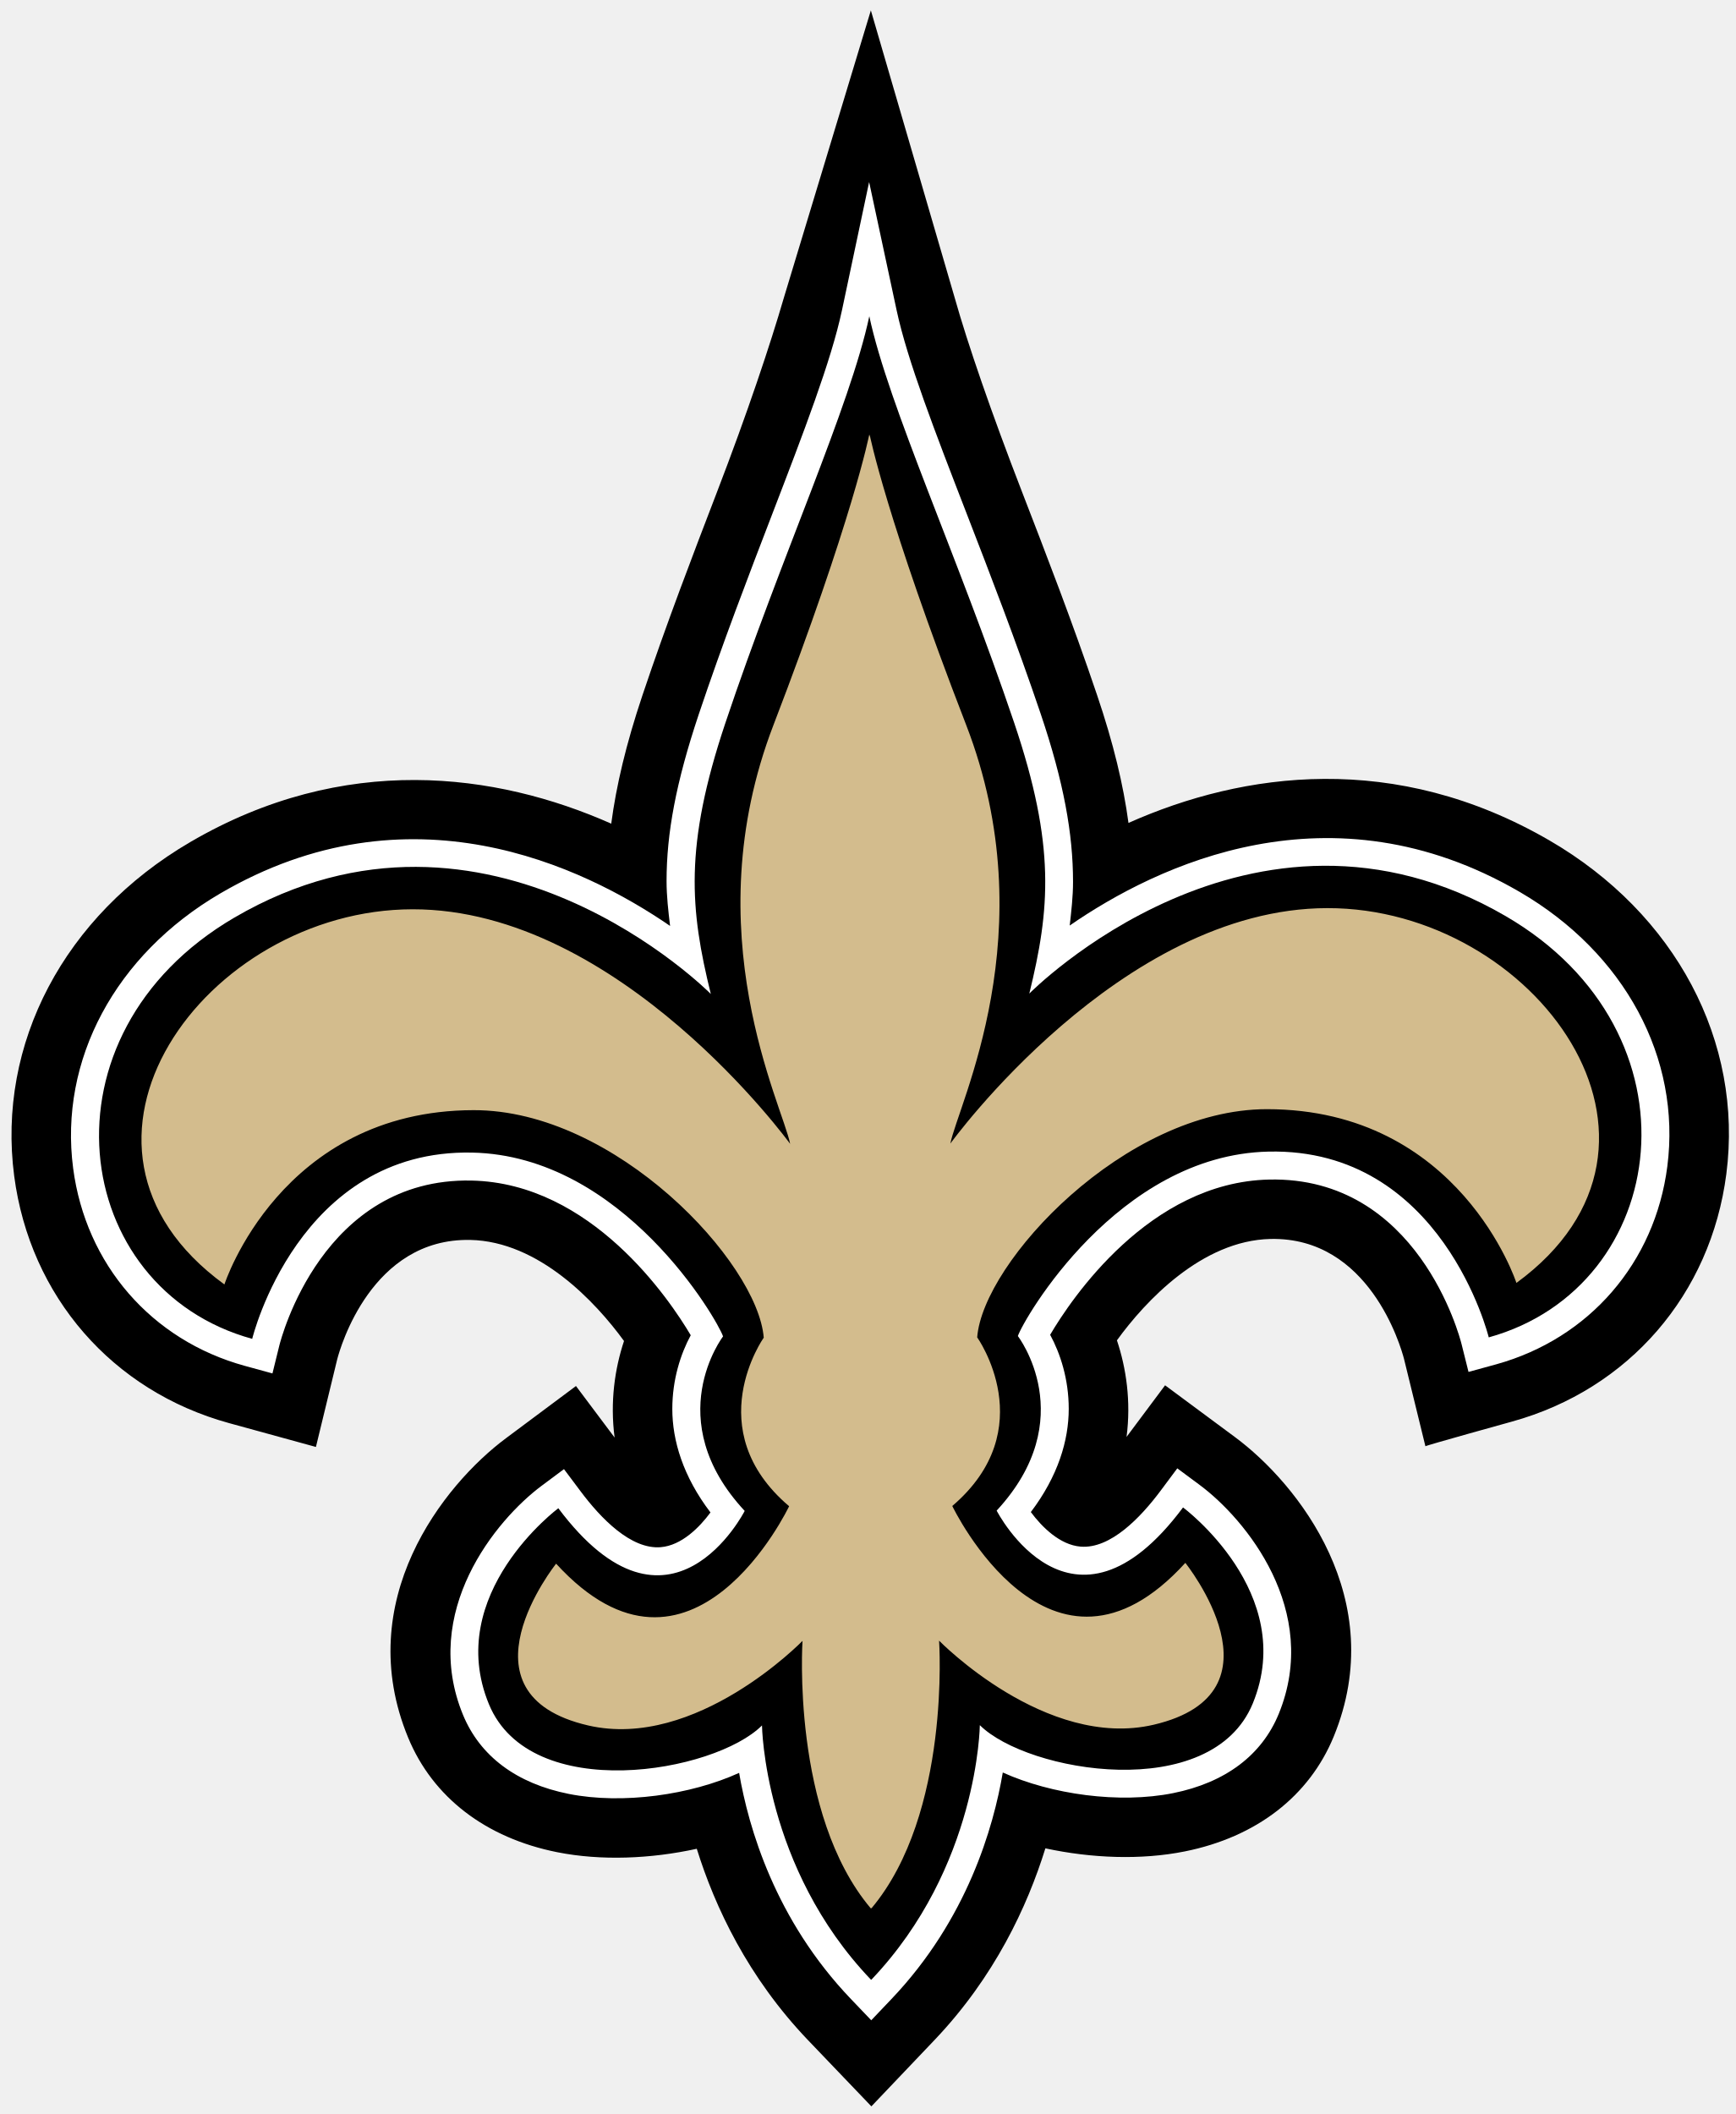
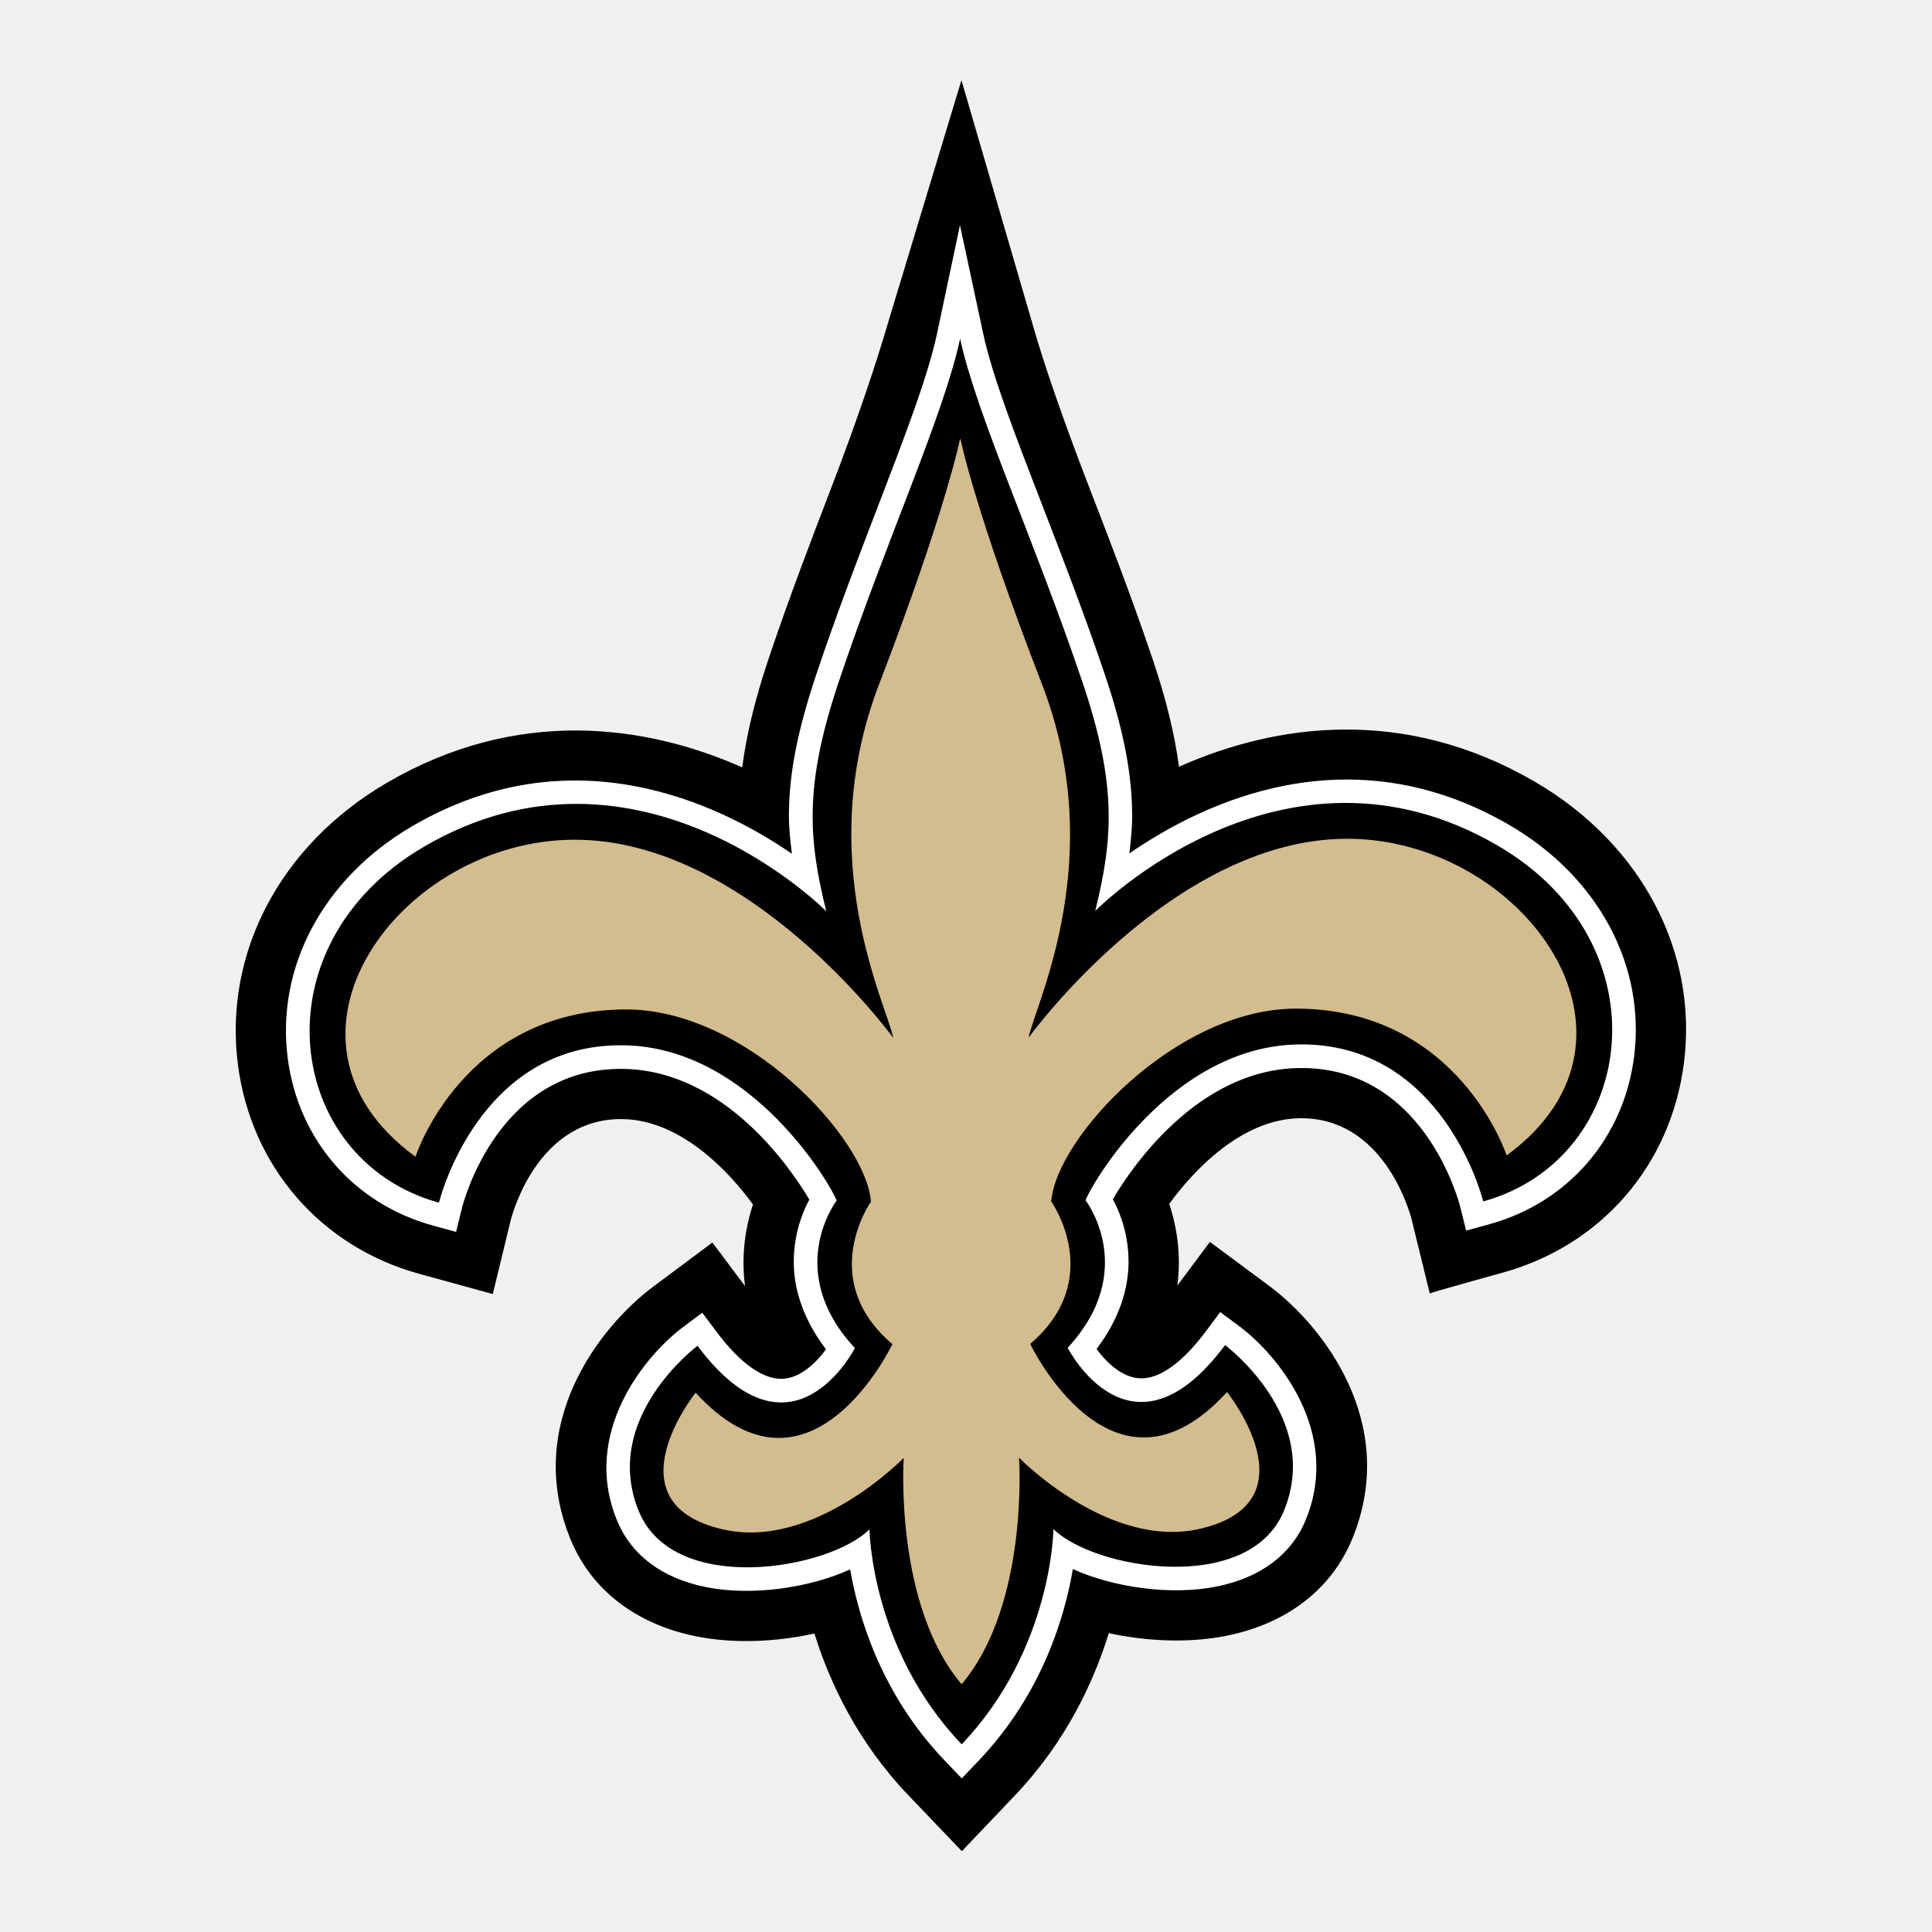
- <svg xmlns="http://www.w3.org/2000/svg" xml:space="preserve" height="234.43" viewBox="0 0 192.457 234.434" width="192.46" version="1.1">
-   <g transform="matrix(1.25 0 0 -1.25 -285.69 611.52)">
-     <g transform="matrix(.25 0 0 .25 229.57 296.66)">
-       <path d="m545.82 471.95c-54.724 31.797-108.59 24.44-149.44 6.241-1.802 13.43-5.306 28.172-11.157 45.422-8.662 25.657-18.158 50.177-26.524 71.819-11.003 28.421-19.376 52.773-23.969 69.062l-29.77 102.05-30.91-102.11c-4.72-16.23-12.87-40.71-23.82-69.15-8.32-21.66-17.74-46.21-26.35-71.86-5.79-17.28-9.28-32.04-11.05-45.49-40.89 18.12-94.78 25.37-149.43-6.55-44.677-26.12-68.599-71.52-62.445-118.49 5.616-42.73 34.837-76.3 76.238-87.68l30.835-8.467 7.546 31.064c1.083 4.217 12.206 43.109 47.232 42.403 24.298-0.504 44.468-21.978 54.555-35.866-3.262-9.819-4.997-21.588-3.336-34.265l-13.71 18.29-24.81-18.5c-22.35-16.63-54.79-57.76-34.74-106.3 8.743-21.164 27.54-35.583 52.921-40.641 15.522-3.087 33.156-2.367 49.498 1.224 6.429-20.64 18.152-45.611 39.471-67.912l22.489-23.498 22.415 23.552c21.279 22.355 32.927 47.366 39.336 68.013 16.349-3.531 33.969-4.217 49.491-1.089 25.368 5.098 44.125 19.57 52.827 40.755 19.94 48.59-12.623 89.641-34.985 106.23l-24.857 18.42-13.672-18.313c1.641 12.677-0.135 24.433-3.417 34.272 10.061 13.894 30.176 35.422 54.468 35.974 35.032 0.787 46.23-38.079 47.4-42.517l7.606-31.051c-0.047 0.235 30.761 8.77 30.761 8.77 41.394 11.46 70.514 45.12 76.029 87.879 6.046 46.956-17.99 92.304-62.727 118.31" />
-       <path d="m294.69 660.06c-3.773-17.768-13.498-43.055-24.762-72.357-8.252-21.454-17.593-45.766-26.047-70.985-8.111-24.231-11.42-42.288-11.42-59.129 0-5.387 0.619-10.653 1.251-15.946-31.185 21.413-92.634 50.688-159.65 11.52-37.224-21.77-57.219-59.122-52.188-97.516 4.479-34.151 27.816-61.025 60.911-70.118l9.819-2.69 2.441 9.913c0.612 2.428 15.354 59.593 68.181 58.53 42.517-0.854 70.306-42.188 77.812-54.892-3.571-6.604-6.537-15.71-6.537-26.161 0-11.204 3.813-23.949 13.545-36.727-3.881-5.259-10.236-11.709-17.654-12.321-10.579-0.868-21.286 10.27-28.401 19.779l-5.938 7.922-7.942-5.925c-16.248-12.112-43.001-44.689-27.863-81.335 6.059-14.648 19.039-24.325 37.54-28.004 19.127-3.793 43.27-0.343 60.42 7.472 3.322-19.349 12.731-52.094 39.693-80.266l7.196-7.526 7.176 7.539c26.894 28.253 36.229 61.025 39.504 80.387 17.176-7.774 41.354-11.177 60.48-7.317 18.468 3.719 31.42 13.437 37.433 28.085 15.031 36.673-11.762 69.196-28.038 81.268l-7.949 5.898-5.925-7.949c-7.102-9.51-17.788-20.687-28.374-19.833-7.411 0.605-13.78 7.028-17.674 12.267 9.664 12.758 13.45 25.455 13.45 36.633 0 10.512-2.993 19.651-6.598 26.276 7.479 12.711 35.187 54.138 77.684 55.087 52.82 1.184 67.71-55.954 68.315-58.389l2.468-9.873 9.819 2.69c33.061 9.166 56.338 36.081 60.736 70.246 4.95 38.408-15.125 75.726-52.397 97.402-67.152 39.047-128.57 9.563-159.68-11.931 0.578 5.152 1.177 10.263 1.177 15.515 0 17.022-3.289 35.375-11.467 59.579-8.508 25.173-17.903 49.444-26.195 70.864-11.339 29.282-21.117 54.569-24.931 72.337l-9.765 45.557-9.651-45.577" fill="#fff" />
-       <path d="m305.14 67.692c38.031 39.948 38.489 90.334 38.489 90.334 16.827-16.773 82.216-27.991 96.878 7.734 16.08 39.222-24.762 69.526-24.762 69.526-39.585-53.062-66.143-1.13-66.143-1.13 30.143 32.577 7.526 61.946 7.526 61.946 1.97 5.898 35.402 64.26 88.928 65.457 61.691 1.392 78.175-65.928 78.175-65.928 64.69 17.93 77.186 108.12 5.999 149.5-90.334 52.524-169.04-27.493-169.04-27.493 7.324 29.948 9.409 52.329-5.36 96.064-20.021 59.297-44.562 112.28-51.422 144.3-6.799-32.026-31.232-85.095-51.105-144.43-14.654-43.775-12.502-66.156-5.138-96.077 0 0-78.887 79.822-169.09 27.096-71.1-41.556-58.389-131.69 6.342-149.48 0 0 16.322 67.354 78.02 66.096 53.54-1.063 87.092-59.344 89.076-65.228 0 0-22.55-29.436 7.673-61.933 0 0-26.45-52.02-66.136 0.955 0 0-40.802-30.392-24.615-69.573 14.755-35.691 80.105-24.319 96.891-7.505 0 0 0.578-50.386 38.684-90.24" />
-       <path d="m380.65 188.16-0.168 1.051v-1.025s-7.189 36.996-42.521 128.91c-35.341 91.909 4.136 168.65 7.432 185.69 0 0-75.592-104.16-167.48-104.05-91.876 0.101-168.38 104.67-83.469 166.42 0 0 24.85-77.155 110.49-77.314 62.982-0.135 126.08 67.429 128.75 100.91 0 0-28.833 40.713 11.258 74.785 0 0-43.311 91.111-103.36 25.48 0 0-46.177 57.771 14.207 71.76 47.909 11.08 95.096-37.52 95.096-37.52s-5.146 76.769 30.338 118.73v-0.379l0.178 0.361c35.392-42.033 30.062-118.81 30.062-118.81s47.304 48.499 95.213 37.293c60.343-14.123 14.021-71.793 14.021-71.793-59.88 65.765-103.38-25.229-103.38-25.229 39.982-34.173 11.047-74.811 11.047-74.811 2.589-33.458 65.512-101.19 128.52-101.21 85.655 0 110.68 77.072 110.68 77.072 84.764-61.948 8.012-166.38-83.863-166.26-91.892 0.092-167.24 104.45-167.24 104.45 3.27-17.074 42.555-93.901 7.004-185.73-35.551-91.817-42.807-128.81-42.807-128.81z" transform="matrix(.8 0 0 -.8 .00045987 766.54)" fill="#d3bc8d" />
-     </g>
+ <svg xmlns="http://www.w3.org/2000/svg" width="500" height="500" viewBox="0 0 500 500">
+   <g fill="none">
+     <path d="M0 0h500v500h-500z" />
+     <path fill="#000" d="M397.158 202.281c-33.703-19.594-66.876-15.06-92.034-3.846-1.11-8.276-3.268-17.36-6.872-27.99-5.335-15.81-11.183-30.92-16.336-44.255-6.776-17.513-11.933-32.519-14.762-42.556l-18.336-62.879-19.036 62.921c-2.908 9.996-7.928 25.08-14.667 42.61-5.124 13.344-10.931 28.47-16.232 44.28-3.562 10.646-5.716 19.739-6.801 28.027-25.187-11.164-58.377-15.632-92.034 4.036-27.515 16.1-42.248 44.073-38.458 73.016 3.459 26.332 21.455 47.02 46.953 54.032l18.991 5.217 4.647-19.142c.667-2.598 7.518-26.564 29.089-26.129 14.965.311 27.387 13.543 33.6 22.101-2.009 6.05-3.077 13.303-2.054 21.114l-8.45-11.272-15.28 11.396c-13.76 10.253-33.74 35.594-21.393 65.503 5.385 13.042 16.961 21.927 32.593 25.043 9.56 1.902 20.42 1.459 30.485-.754 3.96 12.718 11.179 28.106 24.309 41.848l13.851 14.48 13.805-14.513c13.105-13.775 20.279-29.187 24.226-41.91 10.069 2.176 20.921 2.598 30.481.671 15.623-3.141 27.175-12.06 32.535-25.114 12.281-29.942-7.774-55.238-21.546-65.457l-15.309-11.351-8.421 11.285c1.011-7.812-.083-15.056-2.104-21.119 6.196-8.562 18.585-21.827 33.546-22.167 21.575-.485 28.472 23.464 29.193 26.199l4.685 19.134c-.029-.145 18.945-5.404 18.945-5.404 25.494-7.062 43.428-27.803 46.825-54.152 3.724-28.935-11.08-56.879-38.632-72.904" />
+     <path fill="#FFFFFE" d="M242.497 86.365c-2.324 10.949-8.313 26.531-15.251 44.587-5.082 13.22-10.835 28.201-16.042 43.742-4.995 14.931-7.033 26.058-7.033 36.435 0 3.319.381 6.564.77 9.826-19.206-13.195-57.051-31.235-98.326-7.099-22.926 13.415-35.24 36.431-32.142 60.09 2.759 21.044 17.131 37.604 37.514 43.207l6.047 1.658 1.504-6.108c.377-1.496 9.456-36.721 41.991-36.067 26.185.526 43.3 25.996 47.923 33.825-2.199 4.07-4.026 9.681-4.026 16.121 0 6.904 2.348 14.757 8.342 22.631-2.39 3.241-6.304 7.215-10.873 7.592-6.515.535-13.109-6.328-17.492-12.188l-3.657-4.882-4.892 3.651c-10.007 7.464-26.484 27.538-17.16 50.119 3.732 9.026 11.726 14.989 23.12 17.256 11.78 2.337 26.649.211 37.211-4.604 2.046 11.923 7.841 32.101 24.446 49.461l4.432 4.637 4.419-4.646c16.564-17.41 22.313-37.604 24.33-49.535 10.579 4.791 25.469 6.888 37.249 4.509 11.374-2.292 19.351-8.28 23.054-17.306 9.257-22.598-7.244-42.639-17.268-50.078l-4.896-3.634-3.649 4.898c-4.374 5.86-10.955 12.747-17.475 12.221-4.564-.373-8.487-4.331-10.885-7.559 5.952-7.861 8.284-15.686 8.284-22.573 0-6.477-1.843-12.109-4.063-16.191 4.606-7.832 21.671-33.36 47.844-33.945 32.531-.729 41.701 34.479 42.074 35.98l1.52 6.084 6.047-1.658c20.362-5.648 34.697-22.233 37.406-43.286 3.048-23.667-9.315-46.663-32.27-60.02-41.358-24.061-79.186-5.893-98.347 7.352.356-3.174.725-6.324.725-9.561 0-10.489-2.025-21.798-7.062-36.713-5.24-15.512-11.026-30.468-16.133-43.667-6.983-18.044-13.006-33.626-15.354-44.575l-6.014-28.073-5.944 28.085" />
+     <path fill="#000" d="M248.929 451.386c23.423-24.616 23.704-55.664 23.704-55.664 10.363 10.336 50.636 17.248 59.665-4.766 9.903-24.169-15.251-42.842-15.251-42.842-24.38 32.697-40.736.696-40.736.696 18.564-20.074 4.635-38.172 4.635-38.172 1.214-3.634 21.803-39.597 54.769-40.335 37.994-.858 48.146 40.625 48.146 40.625 39.842-11.048 47.537-66.622 3.695-92.121-55.635-32.366-104.108 16.941-104.108 16.941 4.511-18.454 5.795-32.246-3.301-59.195-12.331-36.539-27.445-69.187-31.669-88.917-4.188 19.734-19.235 52.436-31.475 89-9.025 26.974-7.7 40.766-3.164 59.203 0 0-48.585-49.187-104.141-16.697-43.789 25.607-35.961 81.151 3.906 92.108 0 0 10.053-41.504 48.051-40.729 32.974.655 53.638 36.568 54.86 40.194 0 0-13.888 18.139 4.726 38.164 0 0-16.29 32.055-40.732-.588 0 0-25.129 18.727-15.16 42.871 9.087 21.993 49.335 14.985 59.673 4.625 0 0 .356 31.048 23.825 55.606" />
+     <path fill="#D3BC8D" d="M348.589 217.071c-45.276.046-82.4 51.491-82.4 51.491 1.611-8.417 20.967-46.29 3.45-91.557-17.516-45.263-21.091-63.497-21.091-63.497l-.083.518v-.506s-3.541 18.238-20.95 63.551c-17.413 45.308 2.038 83.14 3.661 91.54 0 0-37.245-51.35-82.52-51.292-45.268.05-82.959 51.599-41.126 82.042 0 0 12.244-38.035 54.438-38.114 31.032-.066 62.121 33.24 63.438 49.747 0 0-14.207 20.07 5.546 36.866 0 0-21.339 44.914-50.925 12.561 0 0-22.752 28.479 7 35.375 23.605 5.462 46.854-18.495 46.854-18.495s-2.535 37.844 14.948 58.528v-.186l.087.178c17.438-20.721 14.812-58.569 14.812-58.569s23.307 23.908 46.912 18.383c29.731-6.962 6.909-35.391 6.909-35.391-29.503 32.42-50.938-12.437-50.938-12.437 19.699-16.846 5.443-36.879 5.443-36.879 1.276-16.494 32.278-49.883 63.322-49.892 42.202 0 54.533 37.994 54.533 37.994 41.763-30.538 3.947-82.017-41.32-81.959" />
  </g>
</svg>
